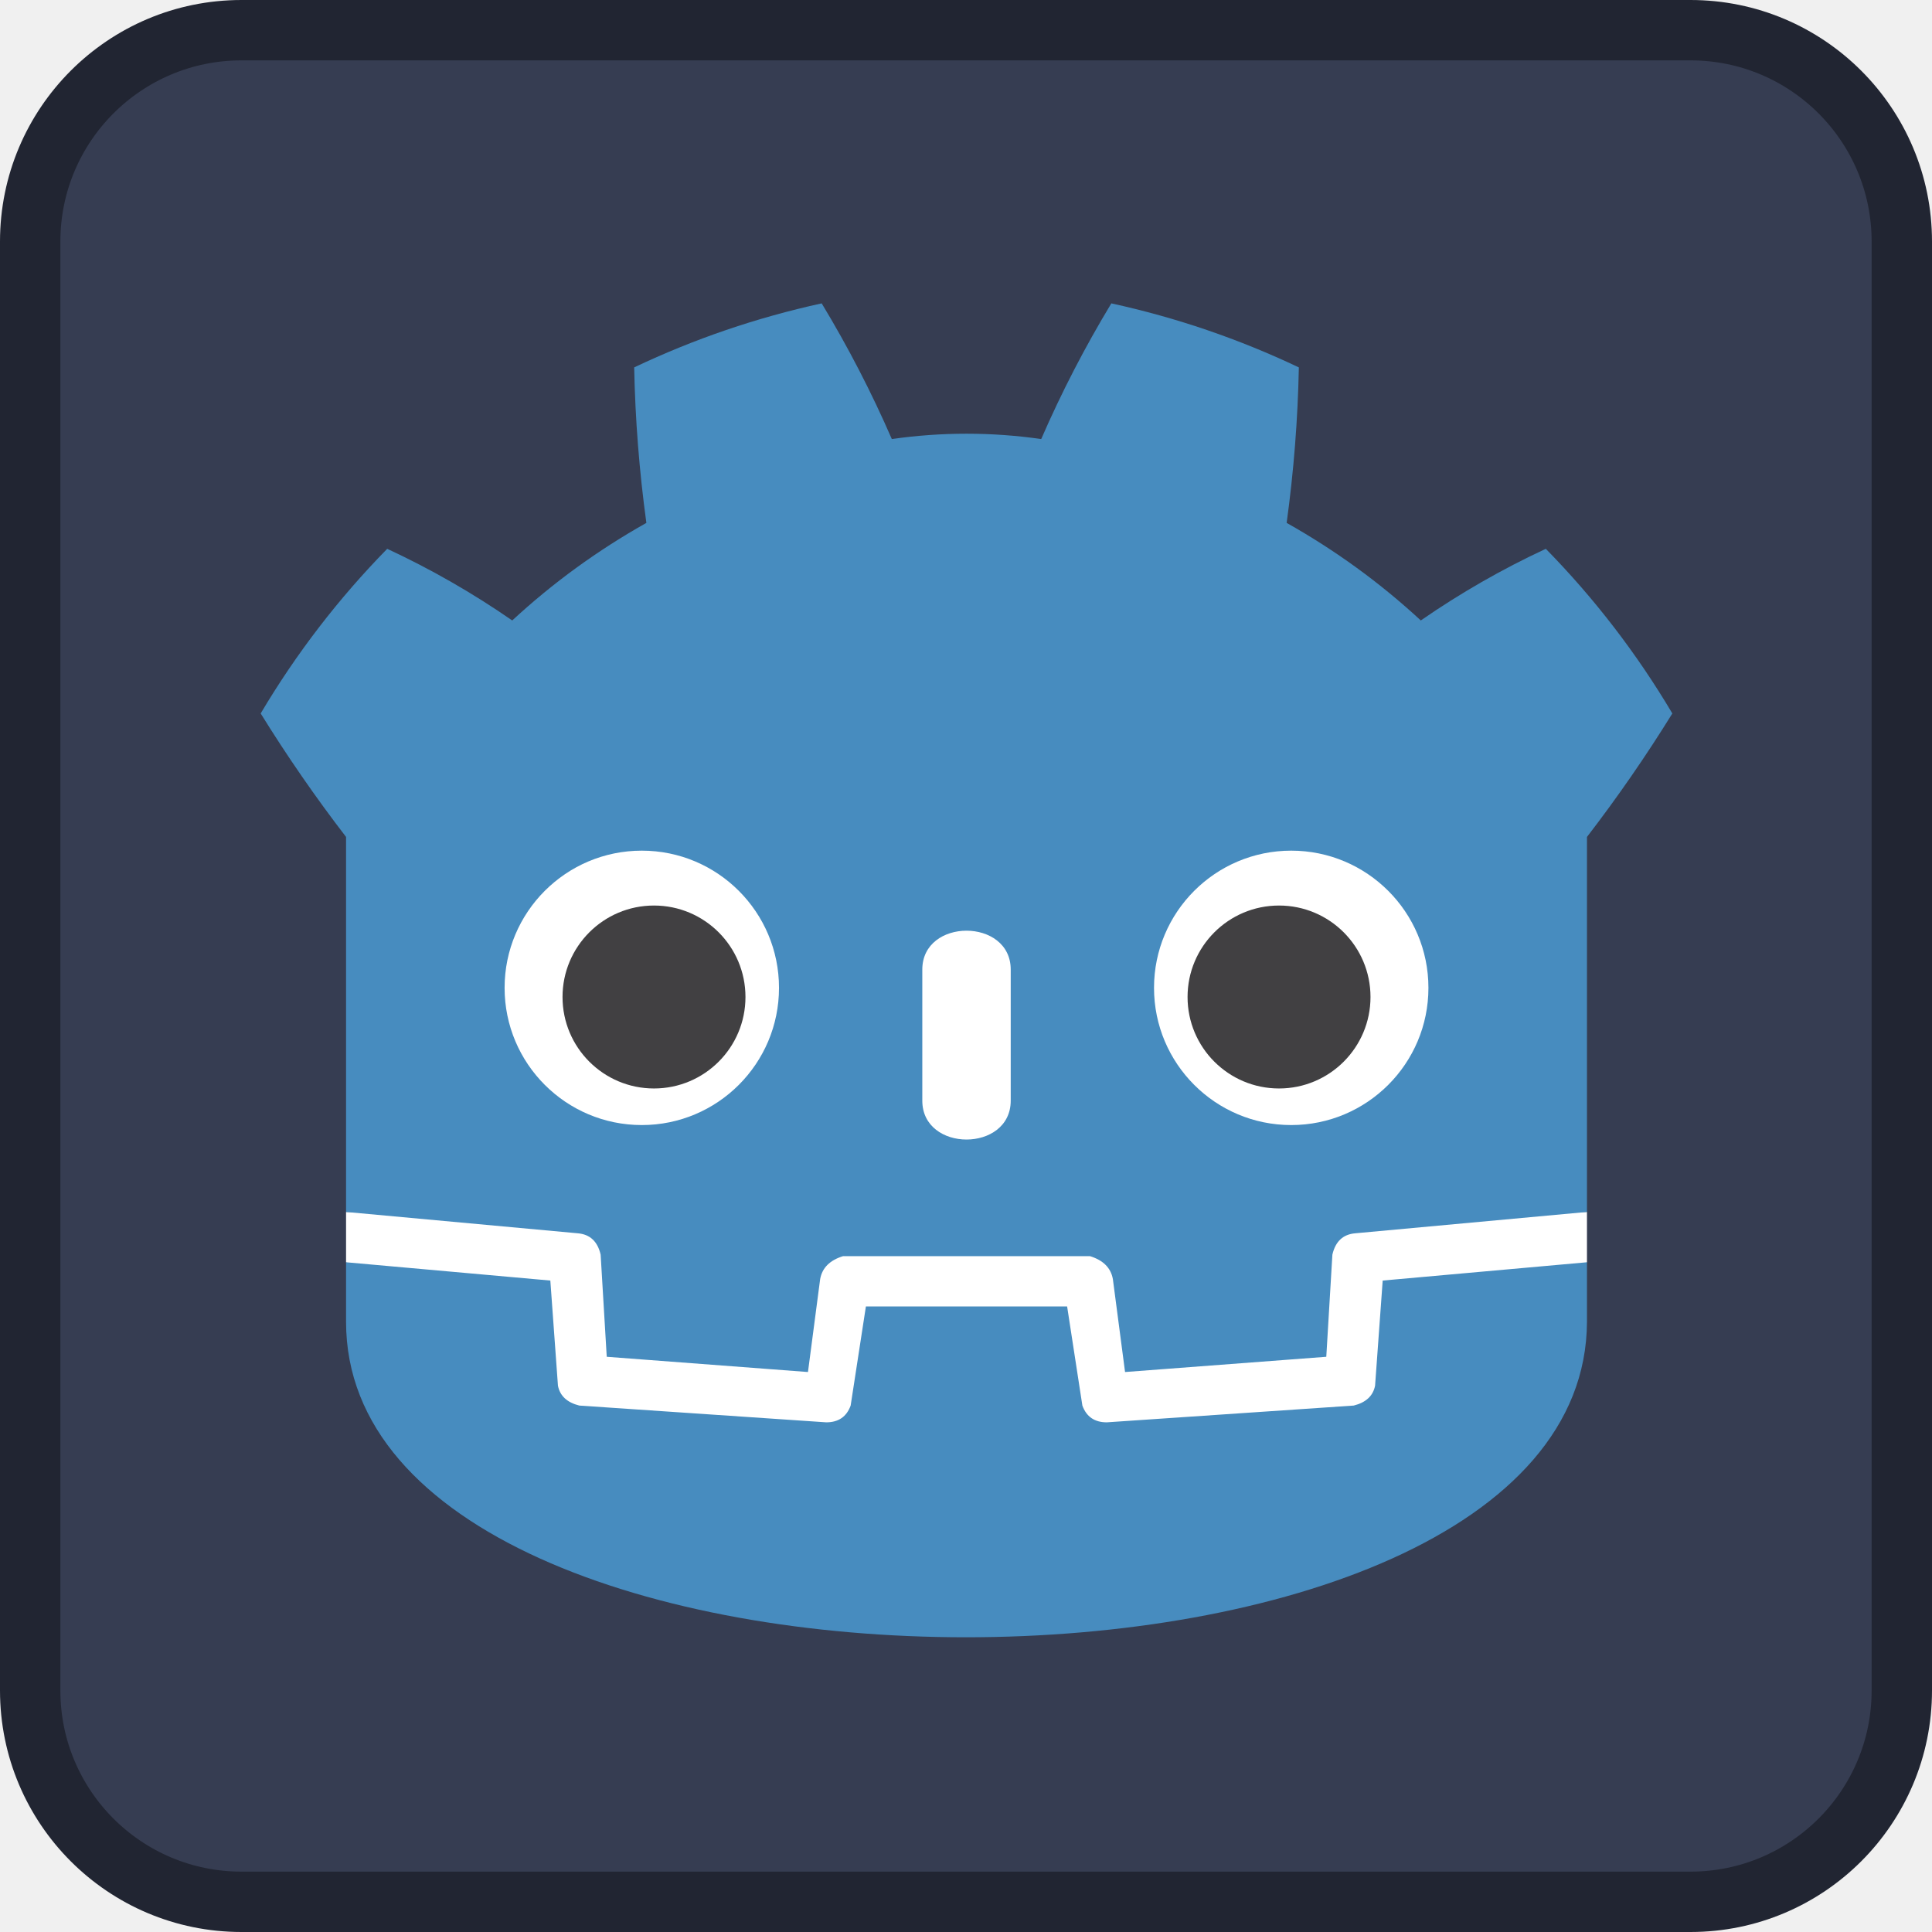
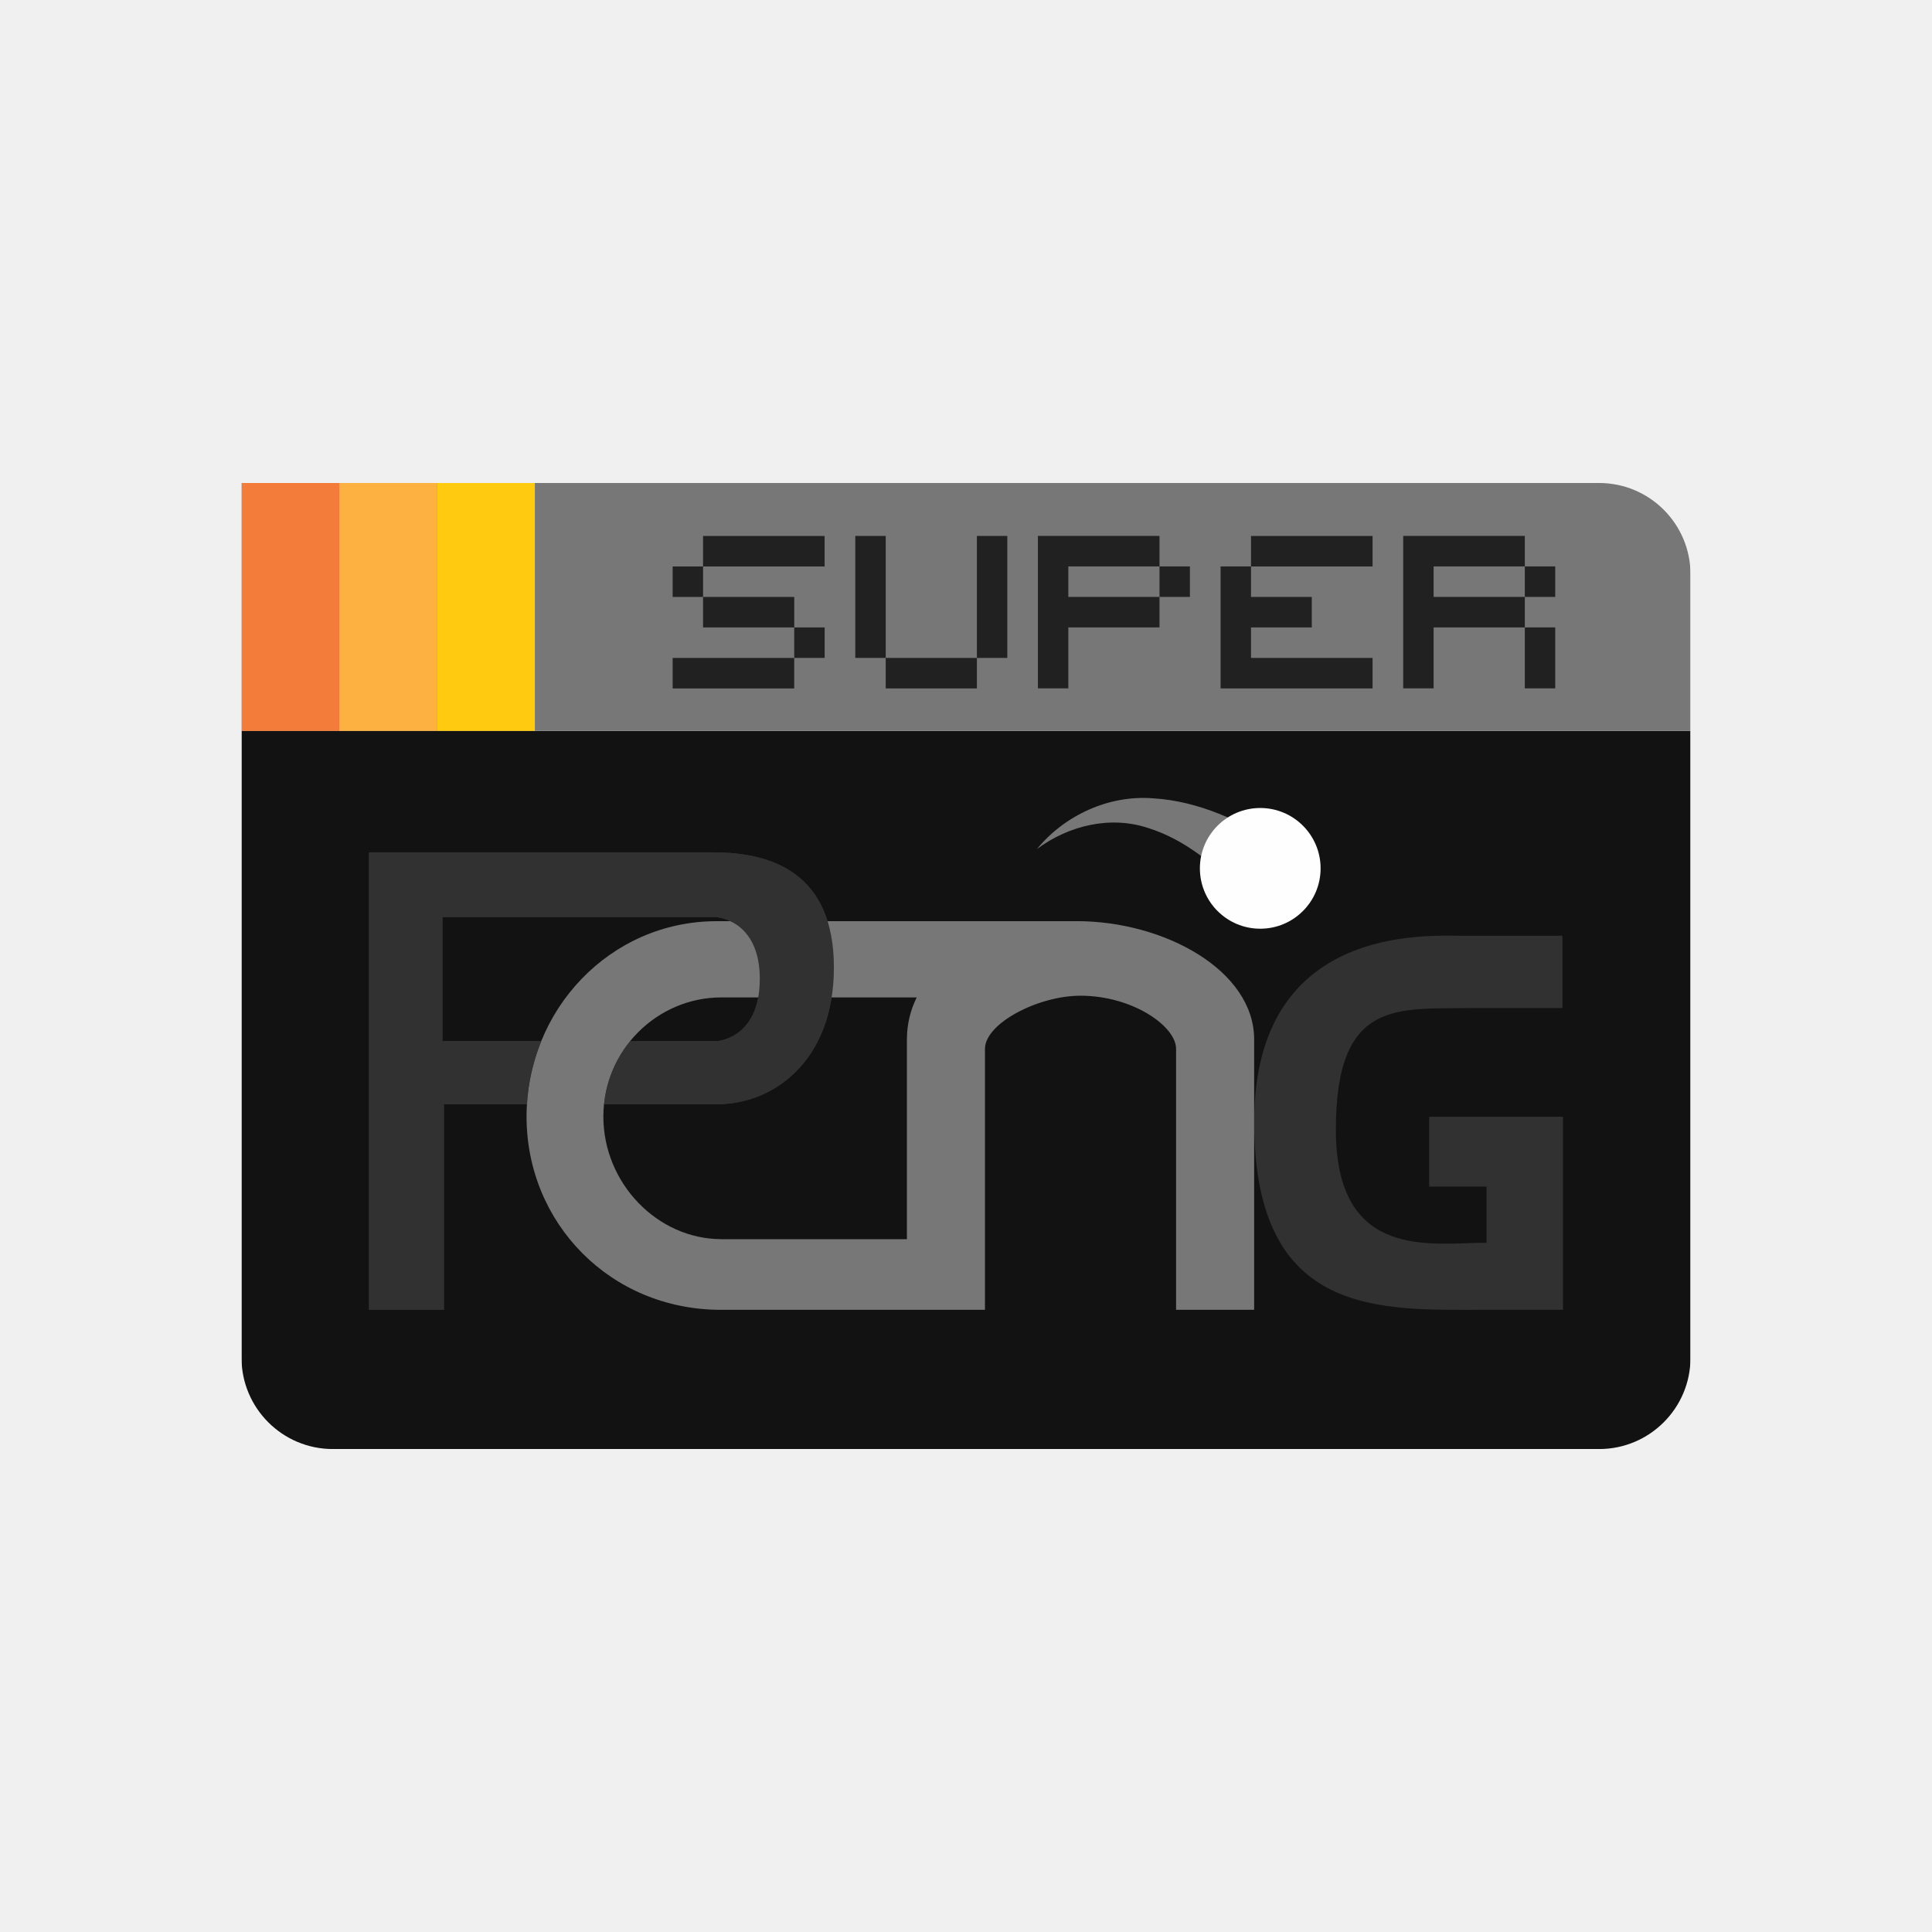
- <svg xmlns="http://www.w3.org/2000/svg" width="128" height="128">
-   <rect width="124" height="124" x="2" y="2" fill="#363d52" stroke="#212532" stroke-width="4" rx="14" />
-   <g fill="#fff" transform="translate(12.322 12.322)scale(.101)">
-     <path d="M105 673v33q407 354 814 0v-33z" />
-     <path fill="#478cbf" d="m105 673 152 14q12 1 15 14l4 67 132 10 8-61q2-11 15-15h162q13 4 15 15l8 61 132-10 4-67q3-13 15-14l152-14V427q30-39 56-81-35-59-83-108-43 20-82 47-40-37-88-64 7-51 8-102-59-28-123-42-26 43-46 89-49-7-98 0-20-46-46-89-64 14-123 42 1 51 8 102-48 27-88 64-39-27-82-47-48 49-83 108 26 42 56 81zm0 33v39c0 276 813 276 814 0v-39l-134 12-5 69q-2 10-14 13l-162 11q-12 0-16-11l-10-65H446l-10 65q-4 11-16 11l-162-11q-12-3-14-13l-5-69z" />
-     <path d="M483 600c0 34 58 34 58 0v-86c0-34-58-34-58 0z" />
-     <circle cx="725" cy="526" r="90" />
-     <circle cx="299" cy="526" r="90" />
-   </g>
-   <g fill="#414042" transform="translate(12.322 12.322)scale(.101)">
-     <circle cx="307" cy="532" r="60" />
-     <circle cx="717" cy="532" r="60" />
+ <svg xmlns="http://www.w3.org/2000/svg" id="Main" viewBox="0 0 500 500">
+   <defs>
+     <style>.cls-1{fill:#f37c3a;}.cls-2{fill:#fff;}.cls-3{fill:#777;}.cls-4{fill:#ffca0f;}.cls-5{fill:#313131;}.cls-6{fill:#212121;}.cls-7{clip-path:url(#clippath);}.cls-8{fill:#121212;}.cls-9{fill:none;}.cls-10{fill:#fcb141;}.cls-11{mask:url(#mask);}.cls-12{fill:#fefefe;}</style>
+     <mask id="mask" x="62.5" y="125" width="375" height="250" maskUnits="userSpaceOnUse">
+       <path class="cls-2" d="m62.5,125h351.36c13.05,0,23.64,10.59,23.64,23.64v202.73c0,13.05-10.59,23.64-23.64,23.64H86.14c-13.05,0-23.64-10.59-23.64-23.64V125h0Z" />
+     </mask>
+     <clipPath id="clippath">
+       <path class="cls-9" d="m93.5,218.6v122.38h124.31v-122.38h-124.31Zm62.75,68.16h-19.92c.27-6.48,1.74-12.66,4.18-18.31h23.3l.09.06c-4.34,4.91-7.15,11.23-7.64,18.26Z" />
+     </clipPath>
+   </defs>
+   <g class="cls-11">
+     <rect class="cls-8" x="62.5" y="189.16" width="375" height="185.84" />
+     <rect class="cls-3" x="62.5" y="125" width="375" height="64.16" />
+     <rect class="cls-1" x="62.51" y="125" width="25.31" height="64.16" />
+     <rect class="cls-10" x="87.82" y="125" width="25.31" height="64.16" />
+     <rect class="cls-4" x="113.11" y="125" width="25.31" height="64.16" />
+     <path class="cls-6" d="m174.08,146.6h7.87v7.89h-7.87v-7.89Zm0,23.68h31.46v7.89h-31.46v-7.89Zm7.87-31.57h31.46v7.89h-31.46v-7.89Zm0,15.78h23.6v7.89h-23.6v-7.89Zm23.6,7.89h7.87v7.89h-7.87v-7.89Z" />
+     <path class="cls-6" d="m221.35,138.7h7.87v31.57h-7.87v-31.57Zm7.87,31.57h23.6v7.89h-23.6v-7.89Zm23.6-31.57h7.87v31.57h-7.87v-31.57Z" />
+     <path class="cls-6" d="m300.08,138.7v7.89h-23.6v7.89h23.6v7.89h-23.6v15.78h-7.87v-39.46h31.46Zm0,7.89h7.87v7.89h-7.87v-7.89Z" />
+     <path class="cls-6" d="m323.76,146.6v7.89h15.73v7.89h-15.73v7.89h31.46v7.89h-39.33v-31.57h7.87Zm0-7.89h31.46v7.89h-31.46v-7.89Z" />
+     <path class="cls-6" d="m394.62,138.7v7.89h-23.6v7.89h23.6v7.89h7.87v15.78h-7.87v-15.78h-23.6v15.78h-7.87v-39.46h31.46Zm0,7.89h7.87v7.89h-7.87v-7.89Z" />
+     <g id="Pong">
+       <path class="cls-5" d="m404.5,338.96v-49.95h-34.64v18.08h14.86v14.53c-13.99,0-39,4.94-39-29.23s16.16-31.14,35.29-31.51c7.71,0,23.35,0,23.35,0v-18.71s-23.24,0-25.85,0c-9.71,0-53.93-2.81-53.93,48.17s32.84,48.63,60.36,48.63c6.87.02,19.57,0,19.57,0Z" />
+       <path class="cls-5" d="m215.81,250.4c0,24.25-15.73,35.36-30.06,35.36h-70.87v53.21h-19.38v-118.38h89.05c15.49-.02,31.26,5.55,31.26,29.8Zm-19.17,2.99c0-15.63-11.52-16.06-11.52-16.06h-70.62v32.12h70.87s11.26-.43,11.26-16.06Z" />
+       <path class="cls-3" d="m278.62,238.4c-3.73,0-10.78,0-10.78,0h-82.36c-27.59,0-49.21,22.95-49.21,50.57s21.75,50.01,50.29,50.01h68.35v-67.54c0-6.6,13.76-13.75,24.7-13.75,13.55,0,24.76,7.92,24.76,13.75v67.54h20.2v-70.02c-.01-17.78-23.15-30.57-45.95-30.57Zm-91.93,82.29c-16.59,0-30.54-14.52-30.54-31.72s13.94-30.84,30.54-30.84h50.55c-1.65,3.35-2.53,7-2.53,10.84v51.73h-48.02Z" />
+       <g class="cls-7">
+         <path class="cls-5" d="m215.81,250.4c0,24.25-15.73,35.36-30.06,35.36h-70.87v53.21h-19.38v-118.38h89.05c15.49-.02,31.26,5.55,31.26,29.8Zm-19.17,2.99c0-15.63-11.52-16.06-11.52-16.06h-70.62v32.12h70.87s11.26-.43,11.26-16.06Z" />
+       </g>
+     </g>
+     <path class="cls-3" d="m321.25,230.8c-6.85-7-14.65-13.55-24.07-16.5-9.72-3.25-20.48-.75-28.81,5.42,7.1-8.68,18.57-14.05,30.1-13.11,11.81.7,22.72,5.94,32.57,12.05,0,0-9.79,12.14-9.79,12.14h0Z" />
+     <circle class="cls-12" cx="326.15" cy="224.73" r="15.62" />
  </g>
</svg>
